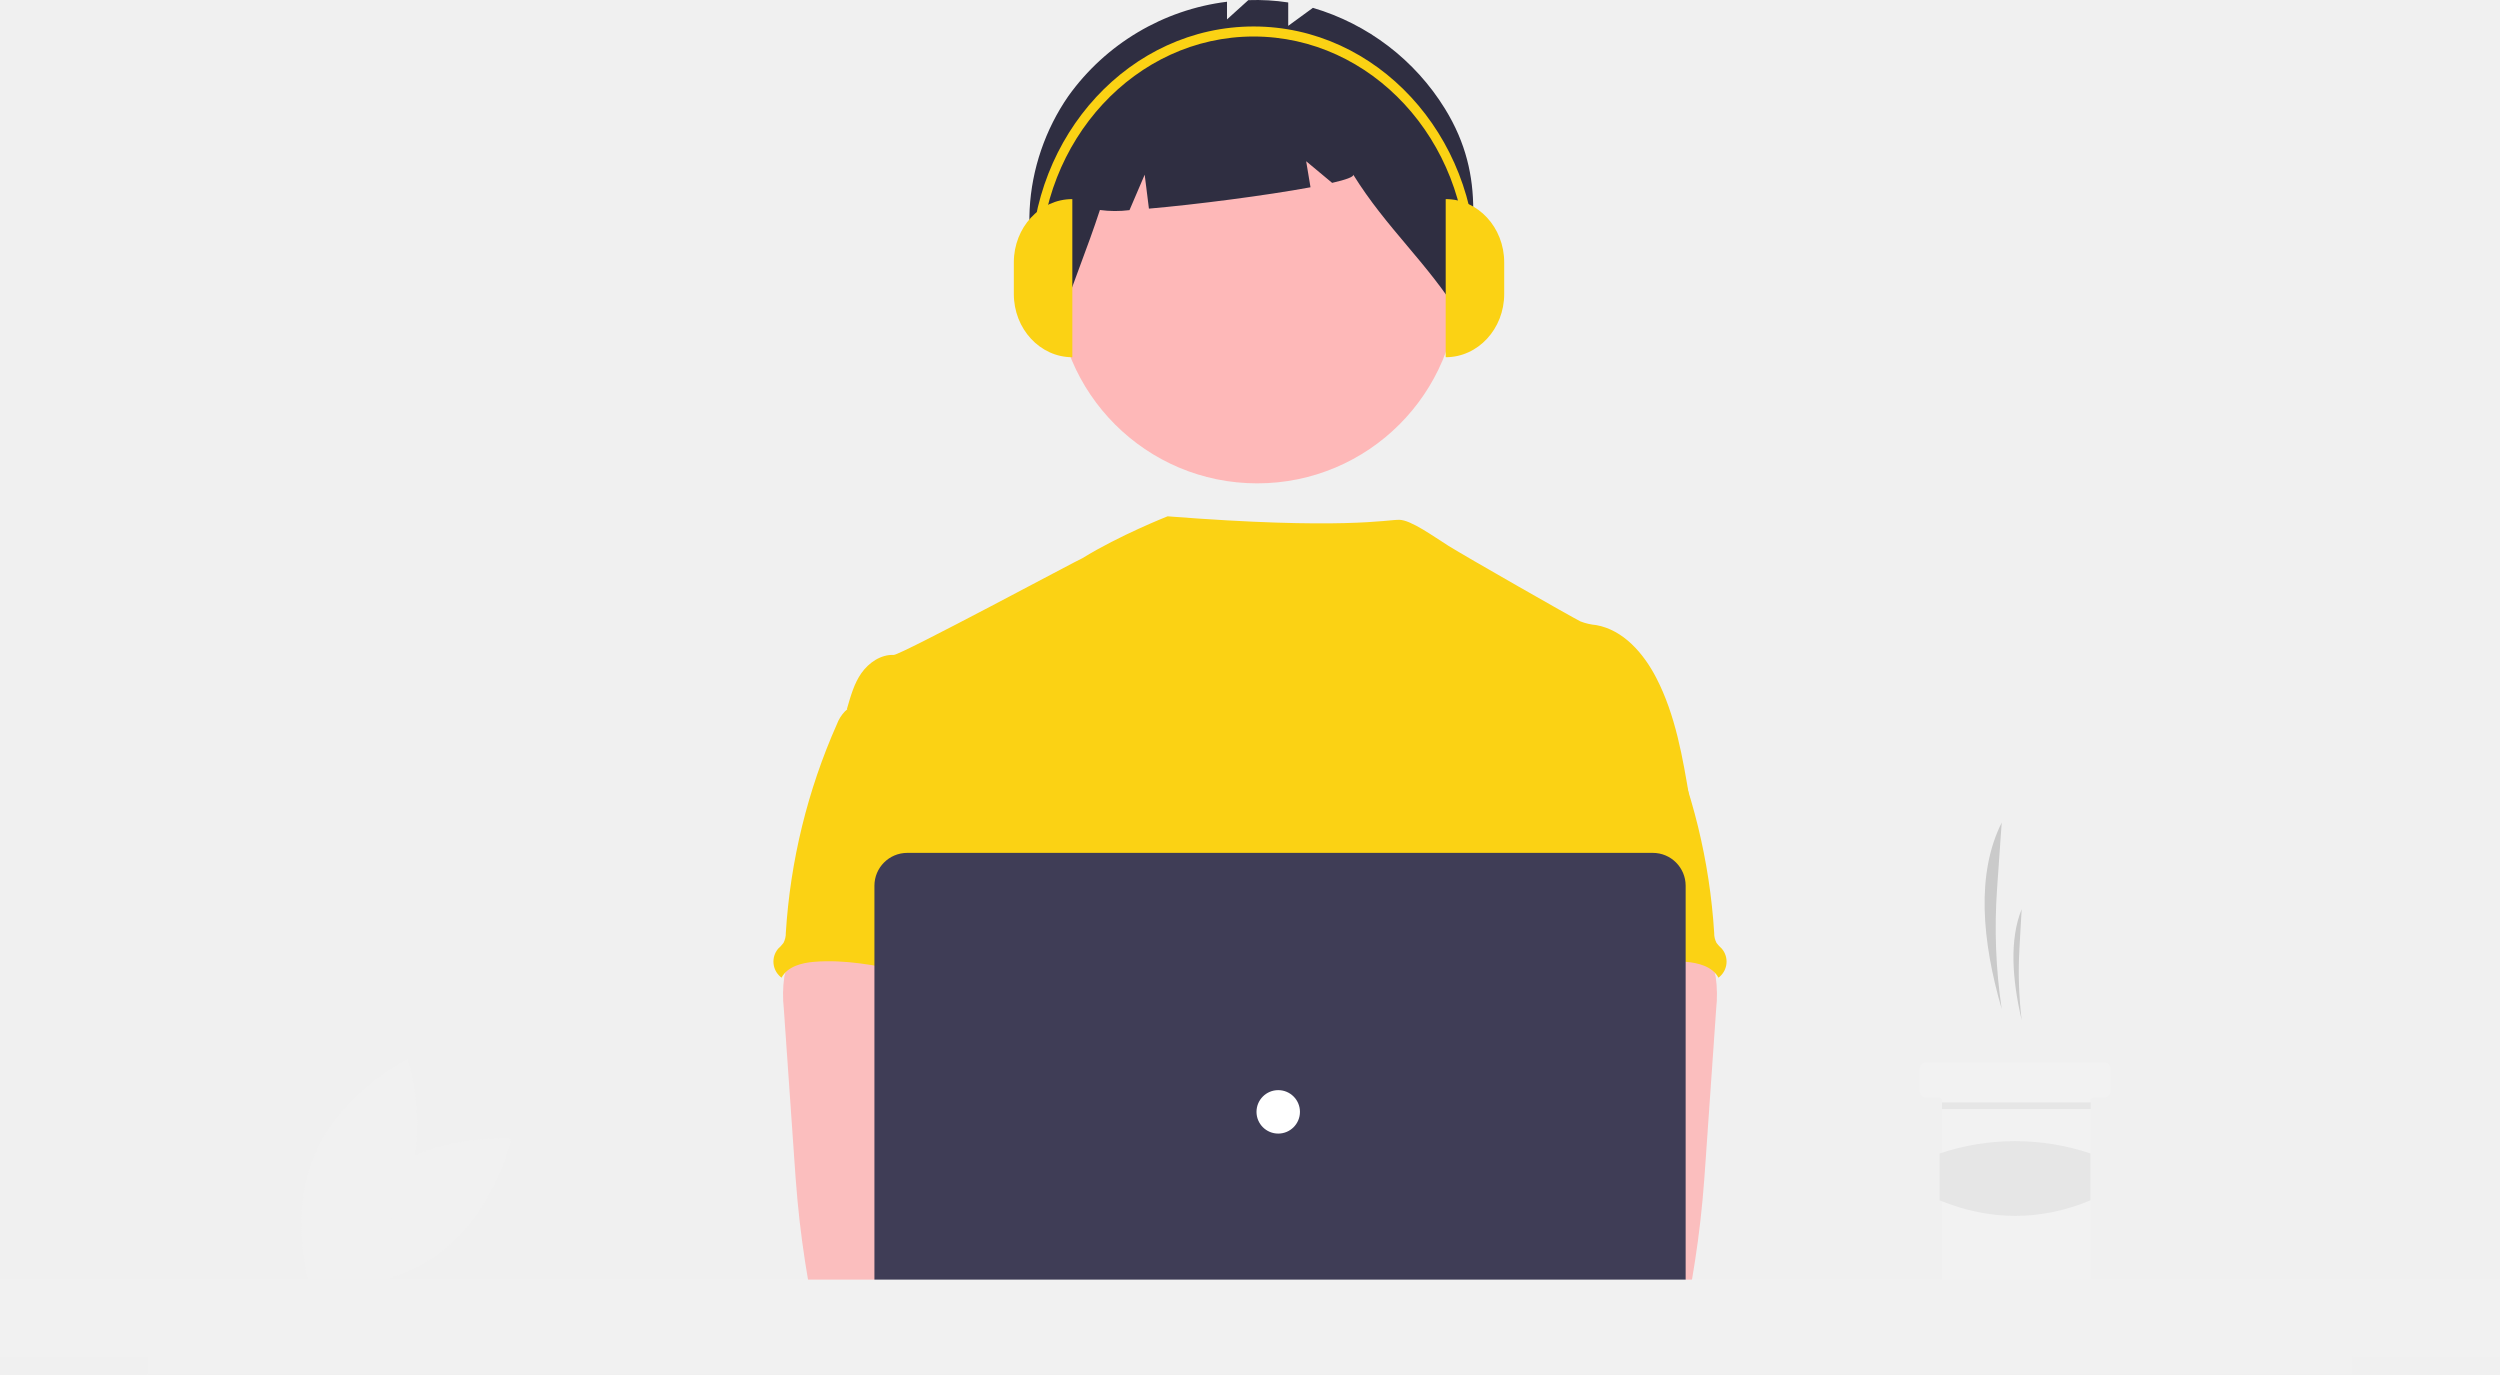
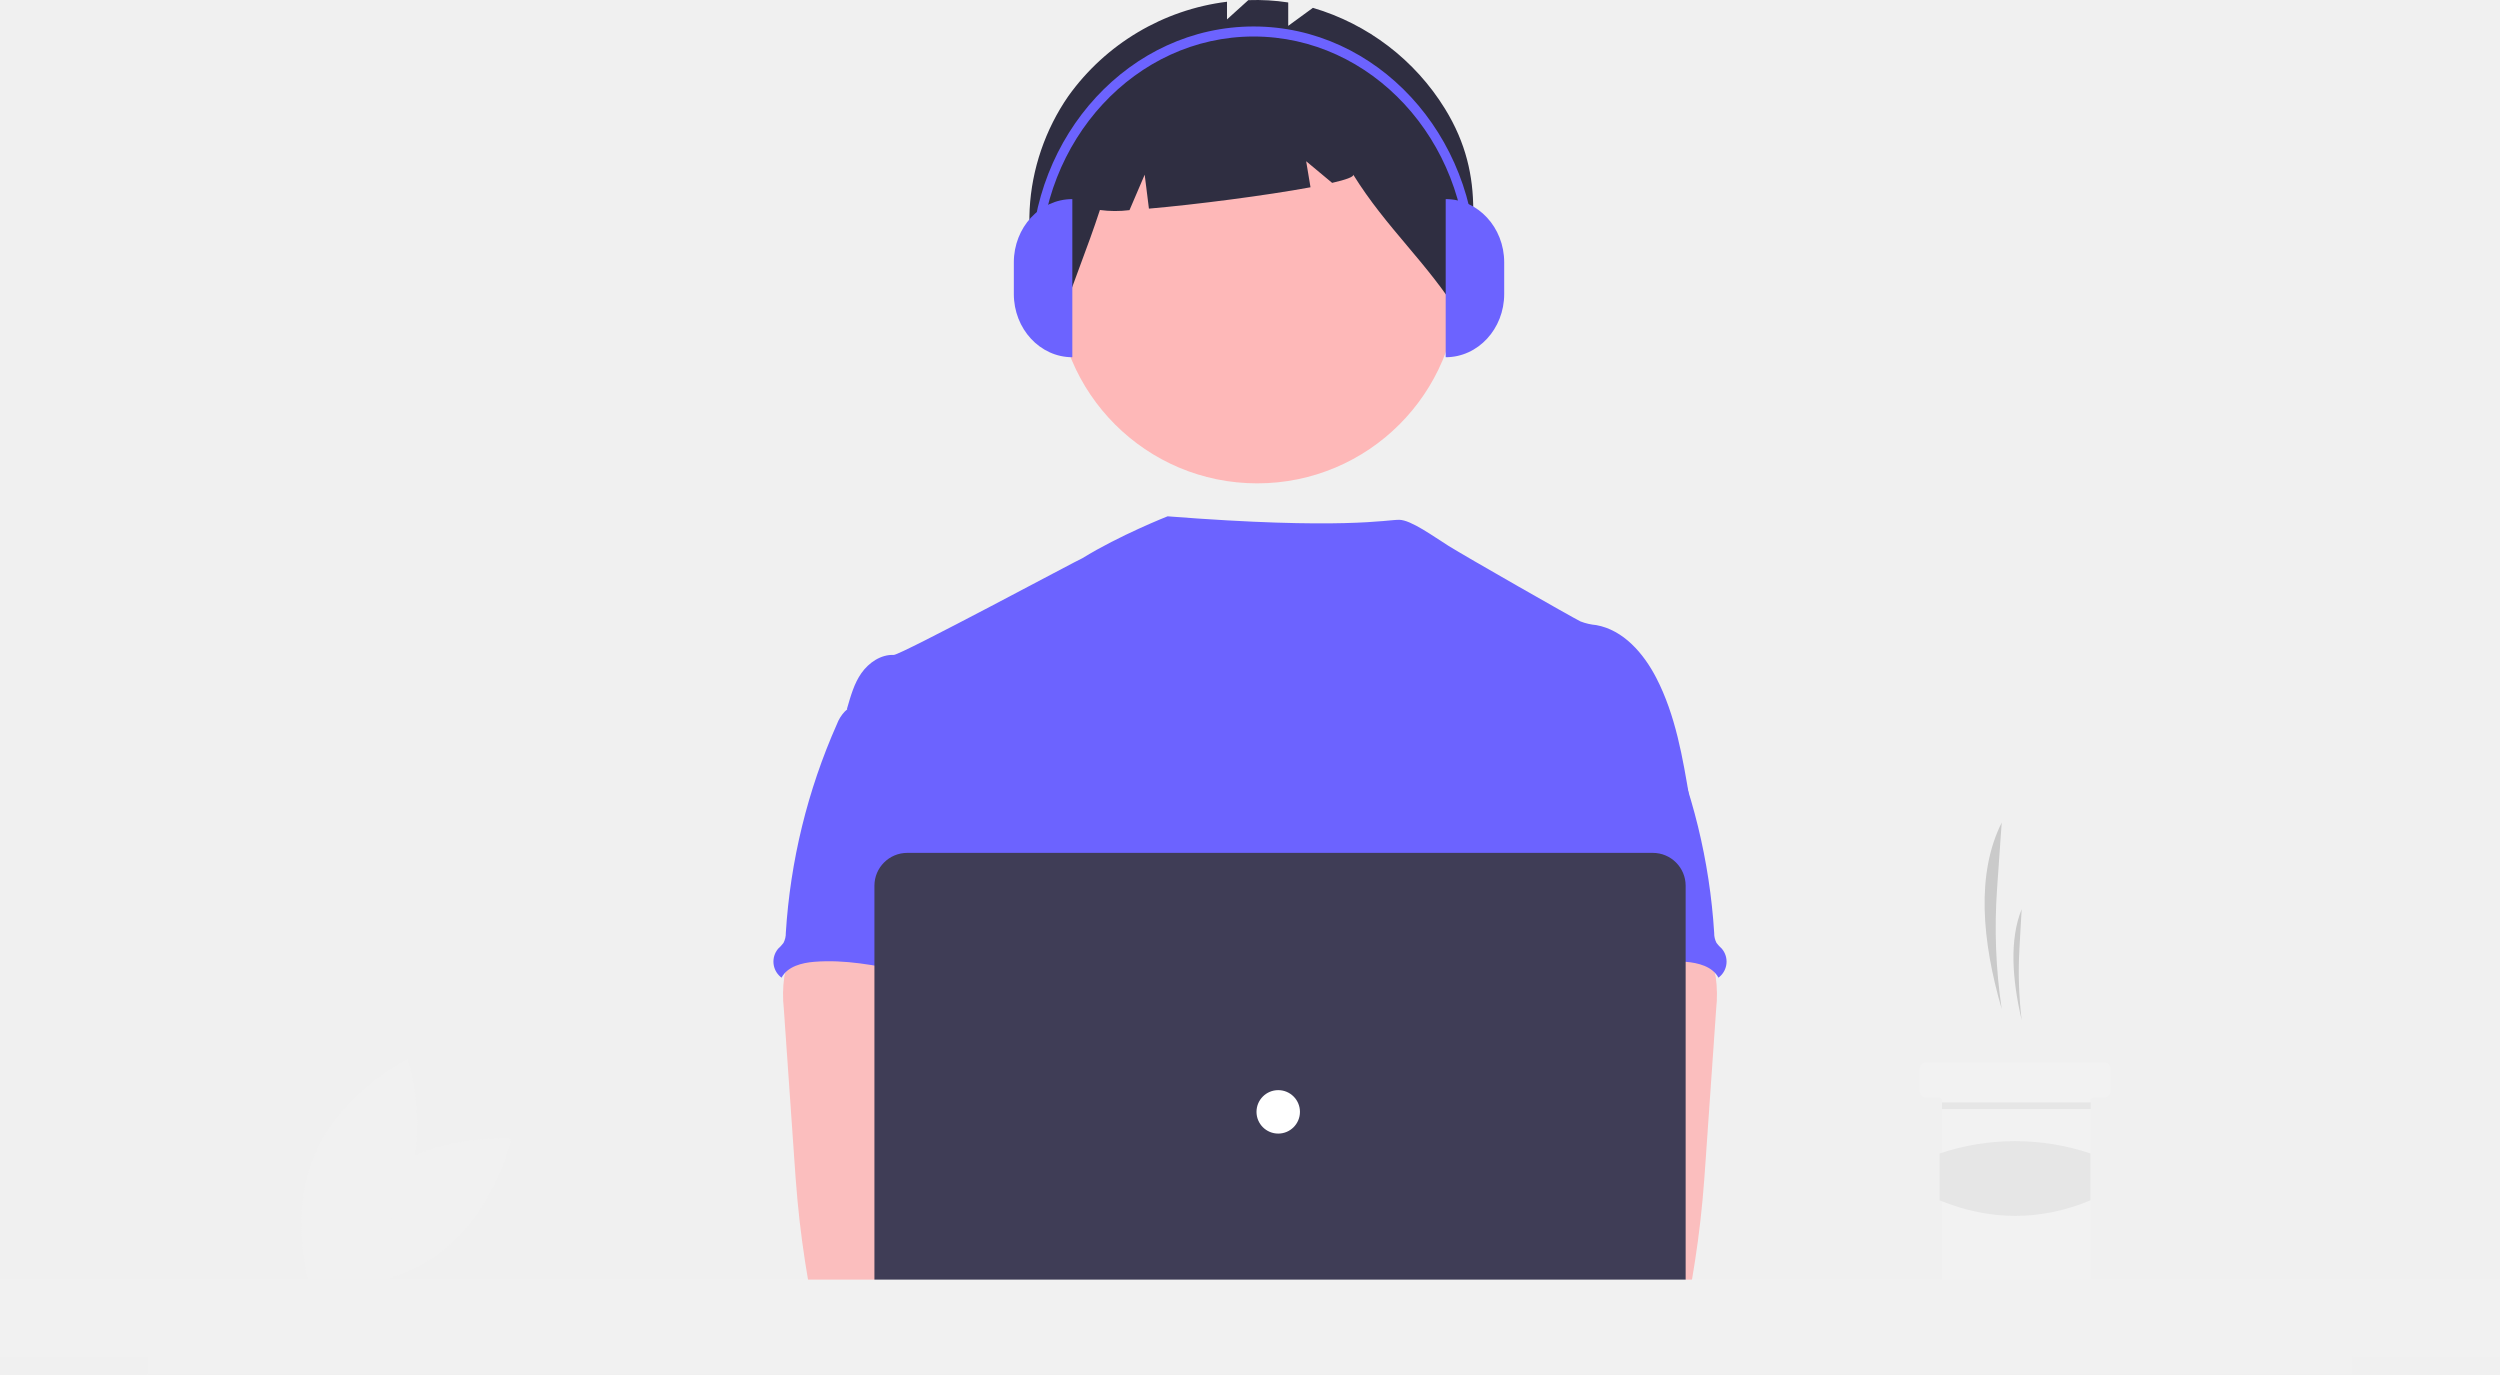
<svg xmlns="http://www.w3.org/2000/svg" id="a57f6051-90d9-4b0f-831b-7c7398482616" data-name="Layer 1" width="878.63" height="483" viewBox="0 0 878.63 483">
  <path d="M294.716,621.203c-19.511,14.544-25.04,40.135-25.04,40.135s26.104,2.009,45.615-12.535,25.04-40.135,25.04-40.135S314.227,606.659,294.716,621.203Z" transform="translate(-160.6848 -208.5)" fill="#f1f1f1" />
  <path d="M302.844,628.032c-9.377,22.456-32.862,34.028-32.862,34.028s-8.281-24.837,1.096-47.293,32.862-34.028,32.862-34.028S312.221,605.576,302.844,628.032Z" transform="translate(-160.6848 -208.5)" fill="#f1f1f1" />
  <path d="M864.187,563.114h0a194.657,194.657,0,0,1-1.633-42.195l1.633-23.307h0c-9,17.908-6.966,41.479,0,65.502Z" transform="translate(-160.6848 -208.5)" fill="#cacaca" />
  <path d="M871.205,567.013h0a143.091,143.091,0,0,1-.786-25.116l.786-13.873h0C866.875,538.683,867.854,552.713,871.205,567.013Z" transform="translate(-160.6848 -208.5)" fill="#cacaca" />
  <path d="M902.401,584.17v7.798a2.352,2.352,0,0,1-2.339,2.339h-3.899a.777.777,0,0,0-.78.78v63.943a2.351,2.351,0,0,1-2.339,2.339H845.476a2.341,2.341,0,0,1-2.339-2.339V595.087a.782.782,0,0,0-.78-.78H837.678a2.341,2.341,0,0,1-2.339-2.339v-7.798a2.336,2.336,0,0,1,2.339-2.339h62.383A2.346,2.346,0,0,1,902.401,584.17Z" transform="translate(-160.6848 -208.5)" fill="#f2f2f2" />
  <rect x="682.522" y="387.445" width="52.246" height="2.339" fill="#e6e6e6" />
  <path d="M895.383,630.369c-17.483,7.235-35.156,7.315-53.026,0v-16.481a83.274,83.274,0,0,1,53.026,0Z" transform="translate(-160.6848 -208.5)" fill="#e6e6e6" />
  <circle id="fff0188c-9915-4c0d-8339-9317a77083e8" data-name="Ellipse 276" cx="441.853" cy="99.211" r="70.666" fill="#feb8b8" />
  <path id="ac220ed6-7c3f-4d1e-8d82-3295770c496a" data-name="Path 1461" d="M668.54,246.746a81.614,81.614,0,0,0-46.43-35.492l-8.675,6.331v-8.22a75.123,75.123,0,0,0-14.032-.817l-7.485,6.772V209.11a80.834,80.834,0,0,0-55.763,33.169c-16.254,23.432-18.998,56.032-3.011,79.652,4.388-13.487,9.715-26.142,14.104-39.628a39.916,39.916,0,0,0,10.399.05l5.339-12.459,1.492,11.931c16.55-1.441,41.096-4.607,56.785-7.508l-1.526-9.154,9.128,7.606c4.806-1.106,7.66-2.11,7.425-2.877,11.668,18.811,25.948,30.826,37.616,49.637C678.337,293.006,683.437,270.951,668.54,246.746Z" transform="translate(-160.6848 -208.5)" fill="#2f2e41" />
-   <path d="M754.52,489.43c-2.43-14.619-4.936-29.519-11.731-42.689-4.466-8.626-11.554-16.847-21.11-18.552a20.422,20.422,0,0,1-5.497-1.272c-2.8-1.349-40.425-22.827-46.405-26.568-5.135-3.212-13.24-9.158-17.327-9.158-4.112-.09-19.878,3.579-81.414-1.231,0,0-16.905,6.663-29.985,14.743-.198-.131-63.869,34.06-66.261,33.97-4.53-.191-8.741,2.71-11.338,6.362-2.596,3.652-3.814,8.174-5.089,12.546,13.907,30.97,26.631,61.98,40.539,92.95a7.931,7.931,0,0,1,1.006,3.815,9.31,9.31,0,0,1-1.73,3.815c-6.82,10.956-6.603,24.736-5.858,37.613.746,12.877,1.668,26.478-4.087,38.02-1.565,3.169-3.601,6.069-5.089,9.238-3.486,7.177-4.746,30.131-2.71,37.842l255.121,7.309C730.067,673.102,754.52,489.43,754.52,489.43Z" transform="translate(-160.6848 -208.5)" fill="#fbd214" />
+   <path d="M754.52,489.43c-2.43-14.619-4.936-29.519-11.731-42.689-4.466-8.626-11.554-16.847-21.11-18.552a20.422,20.422,0,0,1-5.497-1.272c-2.8-1.349-40.425-22.827-46.405-26.568-5.135-3.212-13.24-9.158-17.327-9.158-4.112-.09-19.878,3.579-81.414-1.231,0,0-16.905,6.663-29.985,14.743-.198-.131-63.869,34.06-66.261,33.97-4.53-.191-8.741,2.71-11.338,6.362-2.596,3.652-3.814,8.174-5.089,12.546,13.907,30.97,26.631,61.98,40.539,92.95a7.931,7.931,0,0,1,1.006,3.815,9.31,9.31,0,0,1-1.73,3.815c-6.82,10.956-6.603,24.736-5.858,37.613.746,12.877,1.668,26.478-4.087,38.02-1.565,3.169-3.601,6.069-5.089,9.238-3.486,7.177-4.746,30.131-2.71,37.842l255.121,7.309C730.067,673.102,754.52,489.43,754.52,489.43Z" transform="translate(-160.6848 -208.5)" fill="#6c63ff" />
  <path id="bb46eb08-8e3e-4ac5-913b-26d221d967b9" data-name="Path 1421" d="M436.31,551.903a45.043,45.043,0,0,0-.153,11.109l3.657,52.513c.343,4.949.681,9.887,1.146,14.824.877,9.581,2.188,19.086,3.815,28.578a5.09,5.09,0,0,0,5.216,4.949c16.096,3.406,32.726,3.27,49.153,2.342,25.067-1.399,89.198-4.046,93.116-9.136s1.635-13.322-3.474-17.438-89.739-14.149-89.739-14.149c.827-6.553,3.321-12.724,5.688-18.946,4.25-11.035,8.22-22.432,8.297-34.253s-4.377-24.25-14.061-31.022c-7.966-5.56-18.221-6.591-27.928-6.362-7.062.203-19.265-1.489-25.716,1.272C440.223,538.431,437.264,546.905,436.31,551.903Z" transform="translate(-160.6848 -208.5)" fill="#fbbebe" />
-   <path id="efe93a1e-ccdd-49fd-af5f-e26394aa0937" data-name="Path 1430" d="M457.627,458.523a13.17,13.17,0,0,0-2.824,4.518A213.588,213.588,0,0,0,436.862,536.356a7.329,7.329,0,0,1-.827,3.55,15.535,15.535,0,0,1-1.87,2.023,7.024,7.024,0,0,0,.84,9.898q.173.146.356.281c2.099-3.951,7.125-5.242,11.592-5.586,21.389-1.692,42.282,8.259,63.734,7.508-1.514-5.23-3.691-10.256-4.925-15.548-5.459-23.502,8.156-49.089-.191-71.726-1.667-4.53-4.453-8.983-8.843-10.968a23.555,23.555,0,0,0-5.662-1.499c-5.421-.98-16.212-5.166-21.453-3.486-1.935.624-2.697,2.443-4.301,3.542C462.877,455.902,459.646,456.474,457.627,458.523Z" transform="translate(-160.6848 -208.5)" fill="#fbd214" />
+   <path id="efe93a1e-ccdd-49fd-af5f-e26394aa0937" data-name="Path 1430" d="M457.627,458.523a13.17,13.17,0,0,0-2.824,4.518A213.588,213.588,0,0,0,436.862,536.356a7.329,7.329,0,0,1-.827,3.55,15.535,15.535,0,0,1-1.87,2.023,7.024,7.024,0,0,0,.84,9.898q.173.146.356.281c2.099-3.951,7.125-5.242,11.592-5.586,21.389-1.692,42.282,8.259,63.734,7.508-1.514-5.23-3.691-10.256-4.925-15.548-5.459-23.502,8.156-49.089-.191-71.726-1.667-4.53-4.453-8.983-8.843-10.968a23.555,23.555,0,0,0-5.662-1.499c-5.421-.98-16.212-5.166-21.453-3.486-1.935.624-2.697,2.443-4.301,3.542C462.877,455.902,459.646,456.474,457.627,458.523Z" transform="translate(-160.6848 -208.5)" fill="#6c63ff" />
  <path id="a38c3c09-000b-42b7-8619-0229d8aff5e9" data-name="Path 1421" d="M754.672,536.183c-6.451-2.762-18.653-1.069-25.716-1.272-9.707-.229-19.962.802-27.928,6.362-9.684,6.772-14.137,19.201-14.061,31.022s4.046,23.218,8.297,34.253c2.366,6.222,4.861,12.393,5.688,18.946,0,0-84.63,10.034-89.739,14.149s-7.392,12.348-3.474,17.438,126.173,10.2,142.269,6.794a5.09,5.09,0,0,0,5.216-4.949c1.627-9.491,2.937-18.996,3.815-28.578.465-4.937.802-9.874,1.146-14.824l3.657-52.513a45.043,45.043,0,0,0-.153-11.109C762.736,546.905,759.777,538.431,754.672,536.183Z" transform="translate(-160.6848 -208.5)" fill="#fbbebe" />
-   <path id="bd3879bf-5d05-49be-b690-c4d97e29a2ab" data-name="Path 1430" d="M734.687,454.346c-1.603-1.099-2.366-2.918-4.301-3.542-5.241-1.68-16.032,2.507-21.453,3.486a23.555,23.555,0,0,0-5.662,1.499c-4.389,1.985-7.175,6.438-8.843,10.968-8.347,22.637,5.268,48.224-.191,71.726-1.234,5.293-3.411,10.318-4.925,15.548,21.453.751,42.346-9.2,63.734-7.508,4.467.343,9.493,1.635,11.592,5.586q.183-.135.356-.281a7.024,7.024,0,0,0,.84-9.898,15.535,15.535,0,0,1-1.87-2.023,7.329,7.329,0,0,1-.827-3.55,213.588,213.588,0,0,0-17.941-73.316,13.17,13.17,0,0,0-2.824-4.518C740.354,456.474,737.123,455.902,734.687,454.346Z" transform="translate(-160.6848 -208.5)" fill="#fbd214" />
+   <path id="bd3879bf-5d05-49be-b690-c4d97e29a2ab" data-name="Path 1430" d="M734.687,454.346c-1.603-1.099-2.366-2.918-4.301-3.542-5.241-1.68-16.032,2.507-21.453,3.486a23.555,23.555,0,0,0-5.662,1.499c-4.389,1.985-7.175,6.438-8.843,10.968-8.347,22.637,5.268,48.224-.191,71.726-1.234,5.293-3.411,10.318-4.925,15.548,21.453.751,42.346-9.2,63.734-7.508,4.467.343,9.493,1.635,11.592,5.586q.183-.135.356-.281a7.024,7.024,0,0,0,.84-9.898,15.535,15.535,0,0,1-1.87-2.023,7.329,7.329,0,0,1-.827-3.55,213.588,213.588,0,0,0-17.941-73.316,13.17,13.17,0,0,0-2.824-4.518C740.354,456.474,737.123,455.902,734.687,454.346Z" transform="translate(-160.6848 -208.5)" fill="#6c63ff" />
  <circle cx="420.924" cy="438.81" r="19.073" fill="#fbbebe" />
  <circle cx="463.156" cy="438.81" r="19.073" fill="#fbbebe" />
  <path d="M741.572,690.288H479.542a11.552,11.552,0,0,1-11.539-11.539V519.783a11.552,11.552,0,0,1,11.539-11.539H741.572a11.552,11.552,0,0,1,11.539,11.539V678.75A11.552,11.552,0,0,1,741.572,690.288Z" transform="translate(-160.6848 -208.5)" fill="#3f3d56" />
  <circle id="bf1cdf42-3b4f-4239-91c9-f6802a29e918" data-name="Ellipse 263" cx="449.236" cy="390.766" r="7.635" fill="#fff" />
  <polygon points="878.63 449.724 0 449.724 0 476.724 51.97 476.724 51.97 483 826.68 483 826.68 476.724 878.63 476.724 878.63 449.724" fill="#f1f1f1" />
-   <path d="M537.556,334.049h0c-11.355,0-20.559-9.952-20.559-22.229h0V300.705c0-12.277,9.205-22.229,20.559-22.229h0v55.574Z" transform="translate(-160.6848 -208.5)" fill="#fbd214" />
-   <path d="M668.779,278.476h0c11.355,0,20.559,9.952,20.559,22.229v11.115c0,12.277-9.205,22.229-20.559,22.229h0V278.476Z" transform="translate(-160.6848 -208.5)" fill="#fbd214" />
-   <path d="M679.553,302.452h-3.262c0-44.73-33.656-81.121-75.026-81.121-41.369,0-75.026,36.391-75.026,81.121h-3.262c0-46.675,35.12-84.648,78.288-84.648C644.433,217.804,679.553,255.777,679.553,302.452Z" transform="translate(-160.6848 -208.5)" fill="#fbd214" />
+   <path d="M537.556,334.049h0c-11.355,0-20.559-9.952-20.559-22.229h0V300.705c0-12.277,9.205-22.229,20.559-22.229h0v55.574Z" transform="translate(-160.6848 -208.5)" fill="#6c63ff" />
+   <path d="M668.779,278.476h0c11.355,0,20.559,9.952,20.559,22.229v11.115c0,12.277-9.205,22.229-20.559,22.229h0V278.476Z" transform="translate(-160.6848 -208.5)" fill="#6c63ff" />
+   <path d="M679.553,302.452h-3.262c0-44.73-33.656-81.121-75.026-81.121-41.369,0-75.026,36.391-75.026,81.121h-3.262c0-46.675,35.12-84.648,78.288-84.648C644.433,217.804,679.553,255.777,679.553,302.452Z" transform="translate(-160.6848 -208.5)" fill="#6c63ff" />
</svg>
